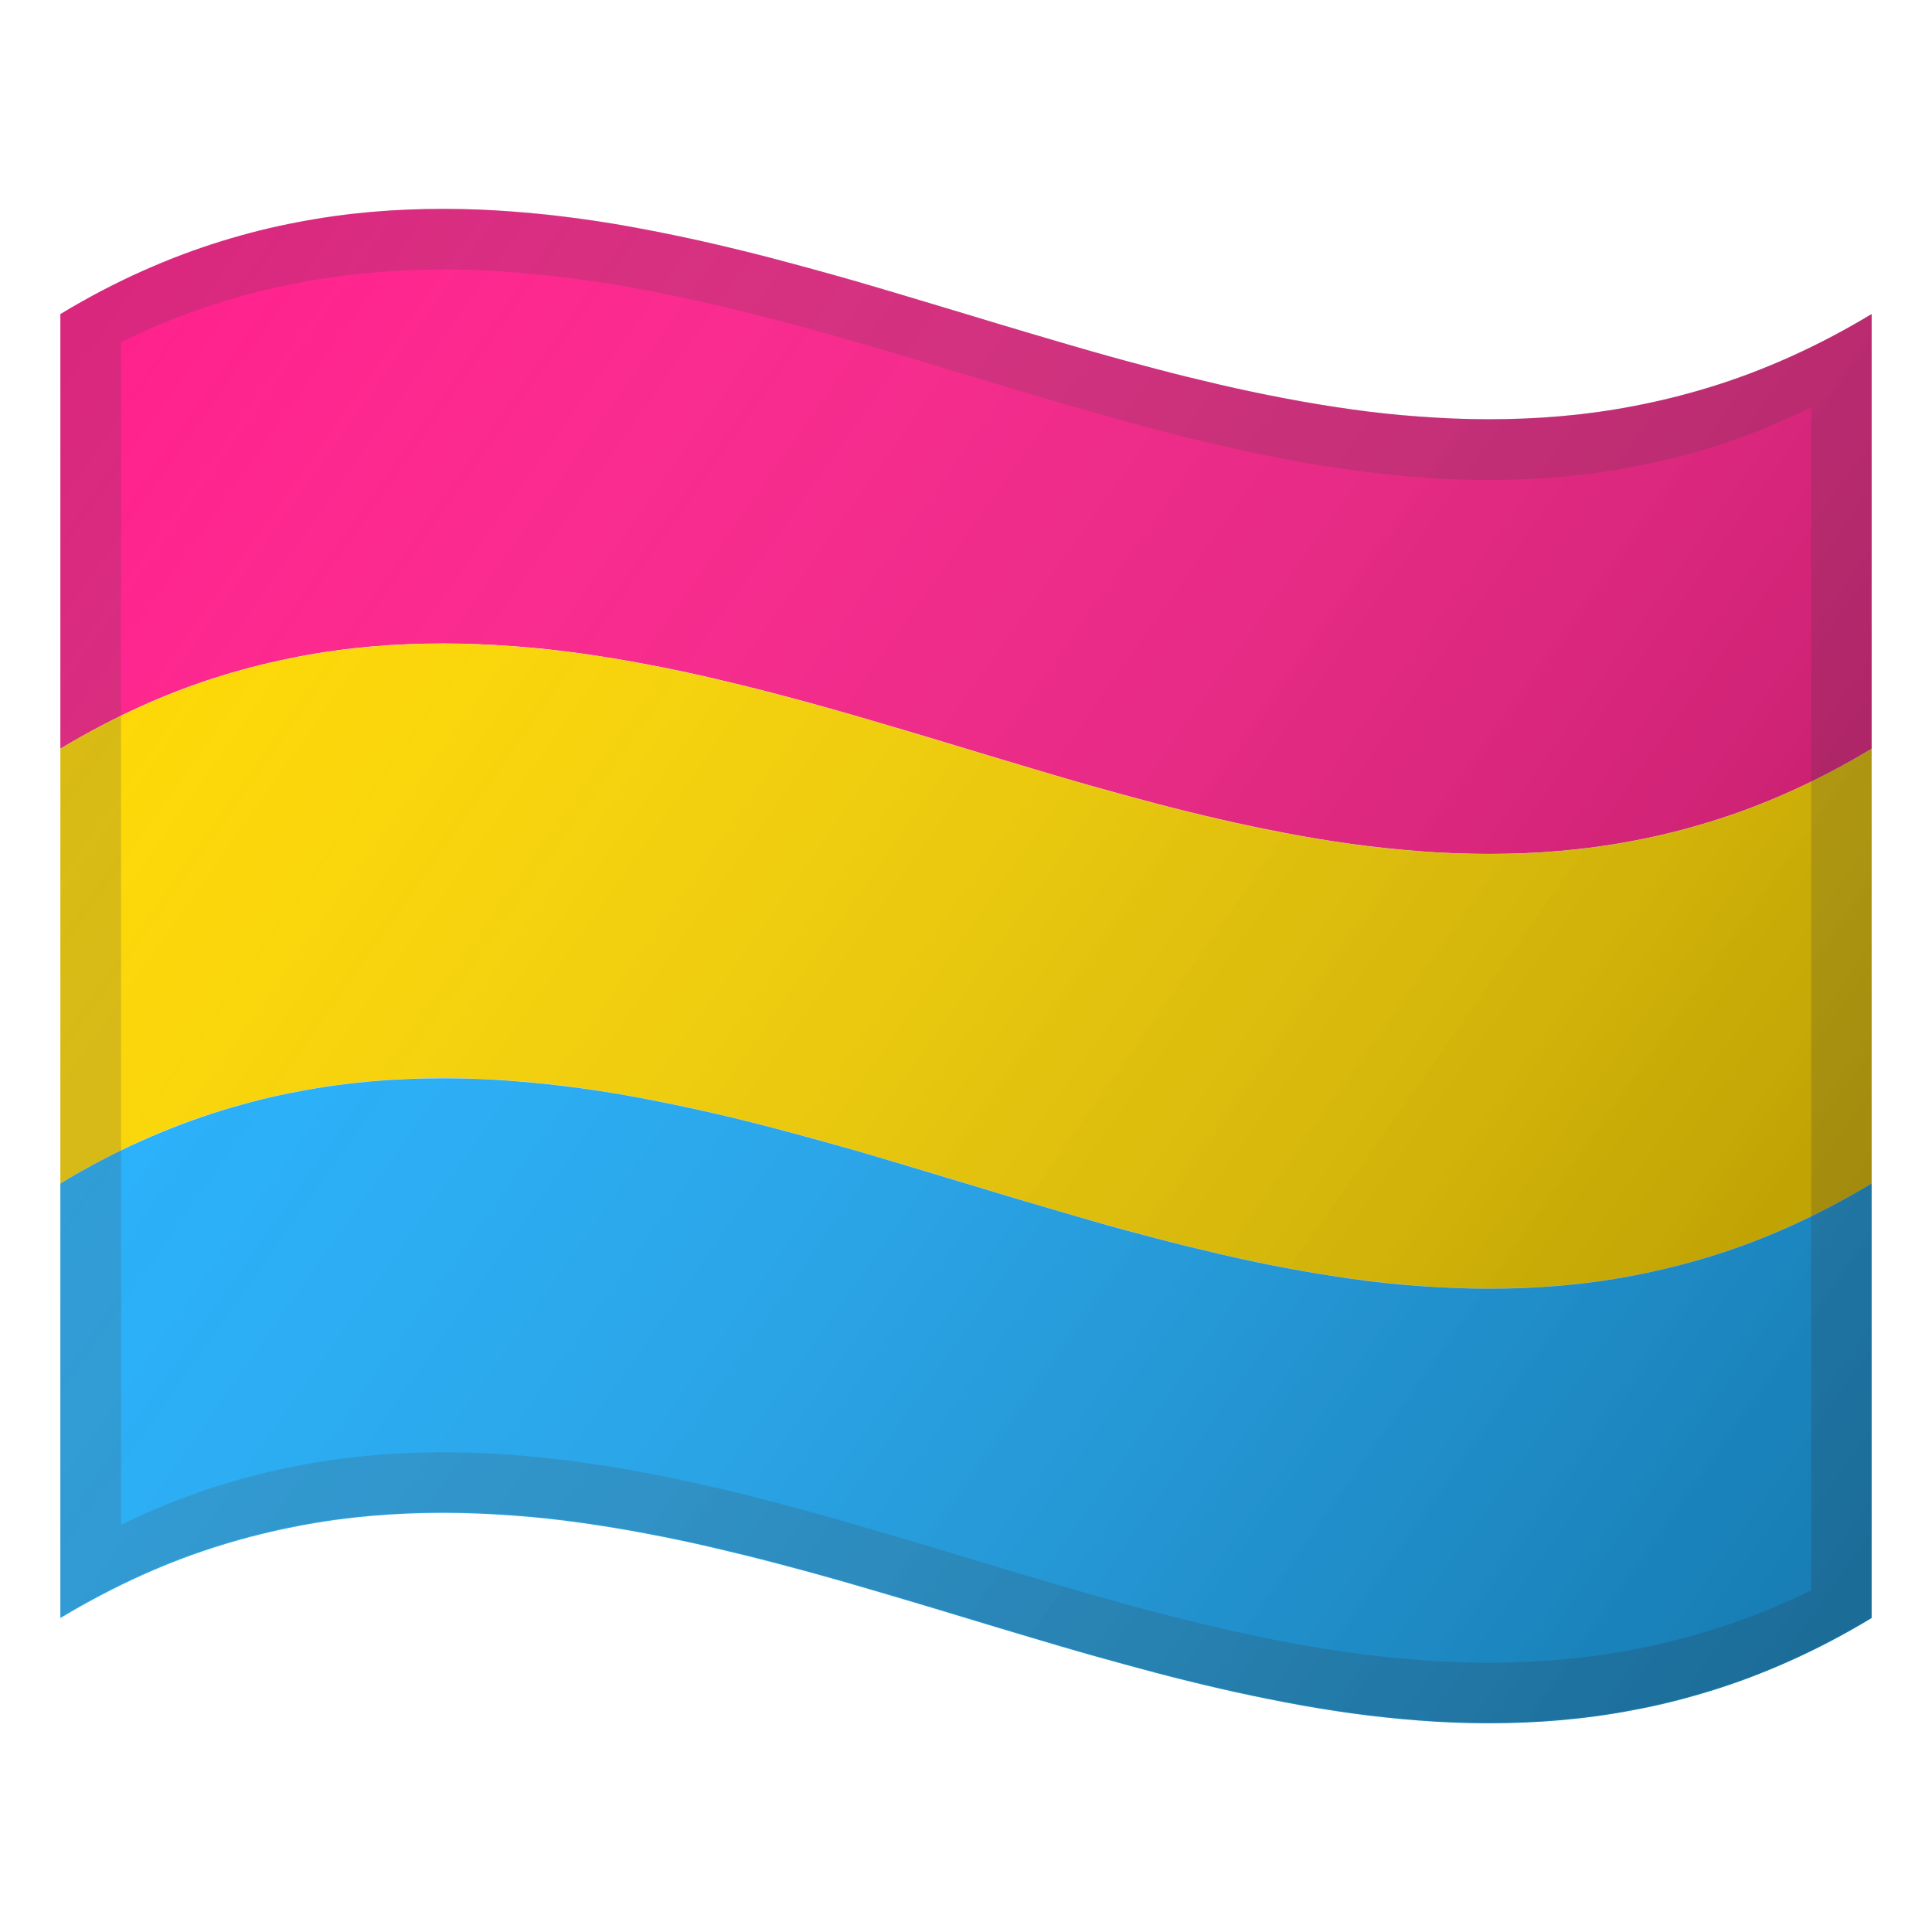
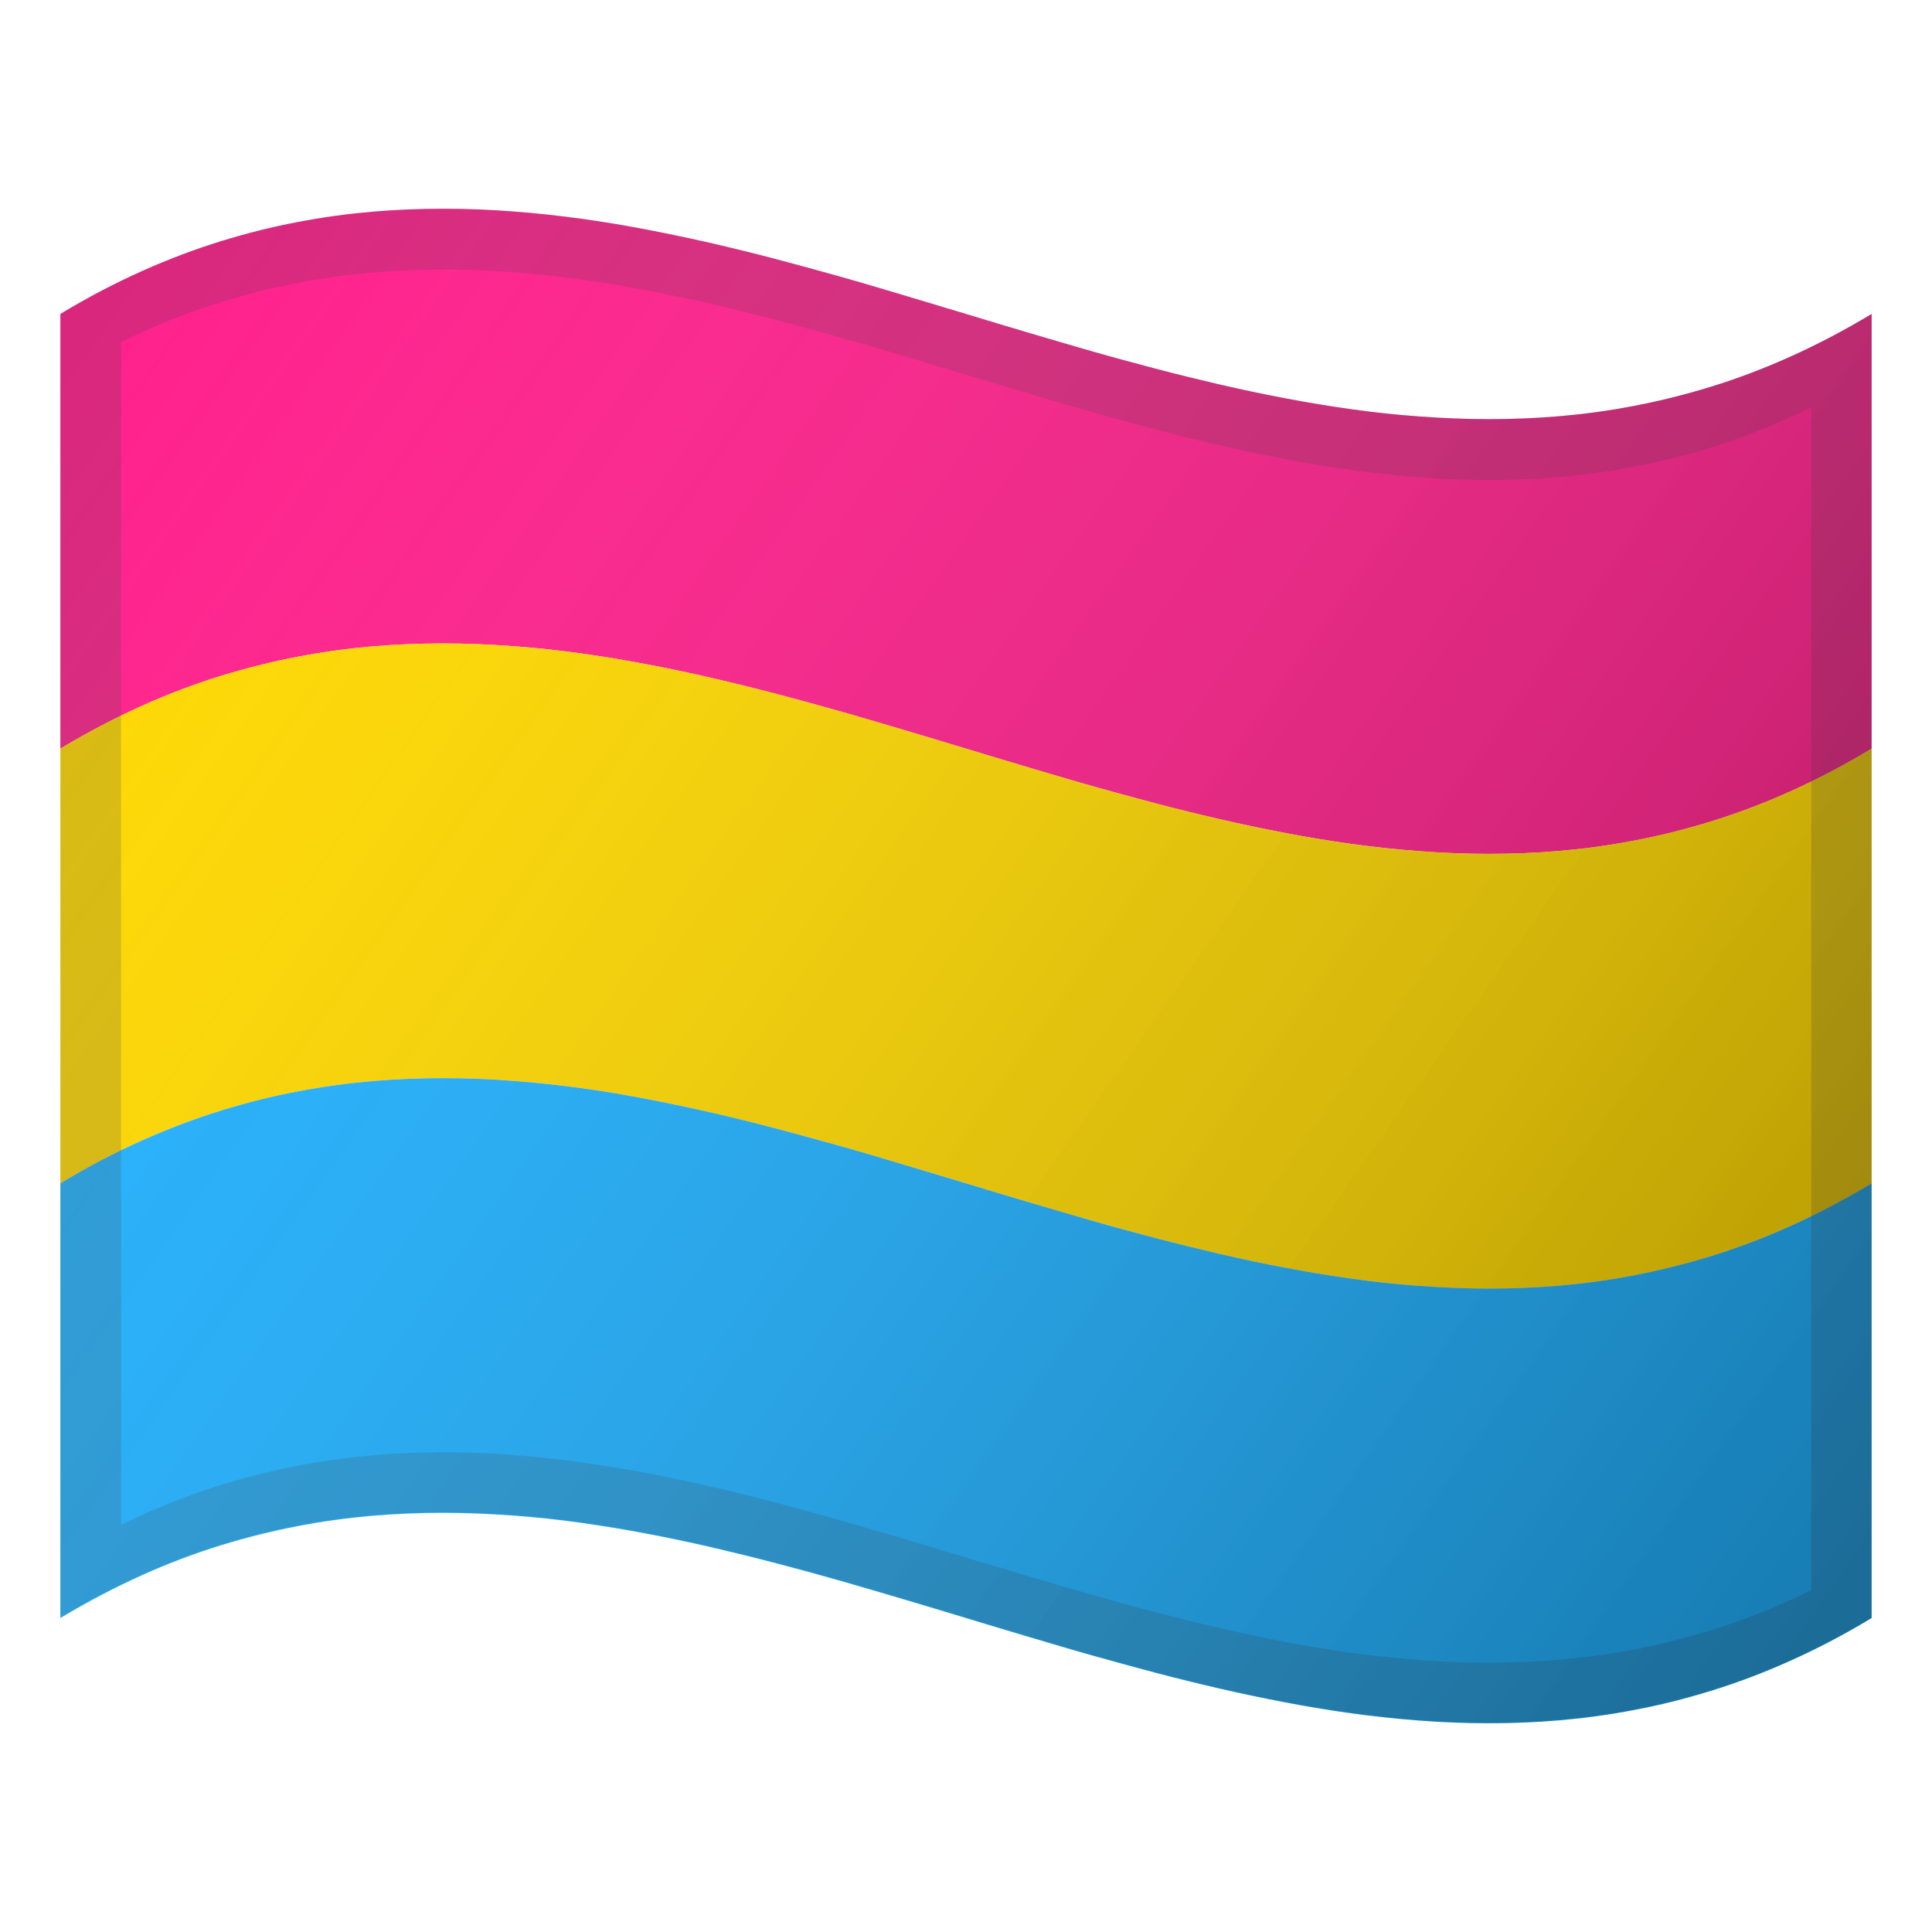
<svg xmlns="http://www.w3.org/2000/svg" enable-background="new 0 0 128 128" viewBox="0 0 128 128">
  <linearGradient id="b" x1="-153" x2="-85.917" y1="-607.79" y2="-607.79" gradientUnits="userSpaceOnUse">
    <stop stop-color="#fff" stop-opacity="0" offset="0" />
    <stop stop-opacity=".287" offset=".287" />
    <stop offset=".525" />
    <stop stop-opacity=".249" offset=".753" />
    <stop stop-color="#fff" stop-opacity="0" offset="1" />
  </linearGradient>
  <rect x="-153" y="-651.76" width="67.08" height="87.93" fill="url(#b)" opacity=".2" />
-   <path d="m124 49.60c-1.85 1.12-3.66 2.06-5.43 2.85-1.78 0.8-3.52 1.45-5.24 1.98s-3.4 0.95-5.06 1.26c-1.66 0.32-3.29 0.54-4.89 0.68s-3.19 0.2-4.75 0.2-3.1-0.06-4.62-0.18-3.02-0.28-4.5-0.48c-1.48-0.21-2.95-0.45-4.4-0.73s-2.89-0.58-4.32-0.91-2.85-0.68-4.25-1.05c-1.41-0.37-2.81-0.76-4.21-1.15s-2.79-0.81-4.17-1.22c-1.39-0.41-2.77-0.83-4.16-1.25-1.38-0.42-2.77-0.84-4.16-1.25s-2.78-0.82-4.17-1.22c-1.4-0.4-2.8-0.78-4.21-1.15s-2.83-0.72-4.25-1.05-2.87-0.64-4.32-0.91c-1.45-0.28-2.92-0.52-4.4-0.73s-2.98-0.37-4.5-0.48-3.06-0.18-4.62-0.18-3.14 0.06-4.75 0.2-3.24 0.36-4.89 0.68c-1.66 0.32-3.34 0.73-5.06 1.26s-3.46 1.18-5.24 1.98c-1.77 0.8-3.58 1.74-5.43 2.85v-12.21s0-2.88 0-4.37v-12.21c1.85-1.12 3.66-2.06 5.43-2.85s3.52-1.45 5.24-1.98 3.4-0.95 5.06-1.26c1.66-0.32 3.29-0.54 4.89-0.68 1.61-0.14 3.19-0.2 4.75-0.2s3.1 0.06 4.62 0.18c1.52 0.11 3.02 0.28 4.5 0.48s2.95 0.45 4.4 0.73 2.89 0.58 4.32 0.91 2.85 0.68 4.25 1.05c1.41 0.37 2.81 0.76 4.21 1.15s2.79 0.81 4.17 1.22 2.77 0.83 4.16 1.25c1.38 0.42 2.77 0.84 4.16 1.25s2.78 0.82 4.17 1.22 2.8 0.78 4.21 1.15 2.83 0.72 4.25 1.05c1.43 0.33 2.87 0.64 4.32 0.91 1.45 0.28 2.92 0.52 4.4 0.73s2.98 0.37 4.5 0.48 3.06 0.18 4.62 0.18 3.14-0.06 4.75-0.2 3.24-0.36 4.89-0.68c1.66-0.32 3.34-0.73 5.06-1.26s3.46-1.18 5.24-1.98 3.59-1.74 5.43-2.85v12.21 4.37s0 3.09 0 12.21z" fill="#FF218C" />
-   <path d="m124 78.40c-1.85 1.12-3.66 2.06-5.43 2.85-1.78 0.8-3.52 1.45-5.24 1.98s-3.4 0.95-5.06 1.26c-1.66 0.32-3.29 0.54-4.89 0.68s-3.19 0.2-4.75 0.2-3.1-0.06-4.62-0.18-3.02-0.28-4.5-0.48c-1.48-0.21-2.95-0.45-4.4-0.73s-2.89-0.58-4.32-0.91-2.85-0.68-4.25-1.05c-1.41-0.37-2.81-0.76-4.21-1.15s-2.79-0.81-4.17-1.22c-1.39-0.41-2.77-0.83-4.16-1.25-1.38-0.42-2.77-0.84-4.16-1.25s-2.78-0.82-4.17-1.22c-1.4-0.4-2.8-0.78-4.21-1.15s-2.83-0.72-4.25-1.05-2.87-0.64-4.32-0.91c-1.45-0.28-2.92-0.52-4.4-0.73s-2.98-0.37-4.5-0.48-3.06-0.18-4.62-0.18-3.14 0.06-4.75 0.2-3.24 0.36-4.89 0.68c-1.66 0.32-3.34 0.73-5.06 1.26s-3.46 1.18-5.24 1.98c-1.77 0.8-3.58 1.74-5.43 2.85v-12.21s0-2.88 0-4.37v-12.21c1.85-1.12 3.66-2.06 5.43-2.85s3.52-1.45 5.24-1.98 3.4-0.95 5.06-1.26c1.66-0.32 3.29-0.54 4.89-0.68 1.61-0.14 3.19-0.2 4.75-0.2s3.1 0.06 4.62 0.18c1.52 0.11 3.02 0.28 4.5 0.48s2.95 0.45 4.4 0.73 2.89 0.58 4.32 0.91 2.85 0.68 4.25 1.05c1.41 0.37 2.81 0.76 4.21 1.15s2.79 0.81 4.17 1.22 2.77 0.83 4.16 1.25c1.38 0.42 2.77 0.84 4.16 1.25s2.78 0.82 4.17 1.22 2.8 0.78 4.21 1.15 2.83 0.72 4.25 1.05c1.43 0.33 2.87 0.64 4.32 0.91 1.45 0.28 2.92 0.52 4.4 0.73s2.98 0.37 4.5 0.48 3.06 0.18 4.62 0.18 3.14-0.06 4.75-0.2 3.24-0.36 4.89-0.68c1.66-0.32 3.34-0.73 5.06-1.26s3.46-1.18 5.24-1.98 3.59-1.74 5.43-2.85v12.21 4.37s0 3.09 0 12.21z" fill="#FFD800" />
-   <path d="m124 107.20c-1.85 1.12-3.66 2.06-5.43 2.85-1.78 0.8-3.52 1.45-5.24 1.98s-3.4 0.95-5.06 1.26c-1.66 0.32-3.29 0.54-4.89 0.68s-3.19 0.2-4.75 0.2-3.1-0.06-4.62-0.18-3.02-0.28-4.5-0.48c-1.48-0.21-2.95-0.45-4.4-0.73s-2.89-0.58-4.32-0.91-2.85-0.68-4.25-1.05c-1.41-0.37-2.81-0.76-4.21-1.15s-2.79-0.81-4.17-1.22c-1.39-0.41-2.77-0.83-4.16-1.25-1.38-0.42-2.77-0.84-4.16-1.25s-2.78-0.82-4.17-1.22c-1.4-0.4-2.8-0.78-4.21-1.15s-2.83-0.72-4.25-1.05-2.87-0.64-4.32-0.91c-1.45-0.28-2.92-0.52-4.4-0.73s-2.98-0.37-4.5-0.48-3.06-0.18-4.62-0.18-3.14 0.06-4.75 0.2-3.24 0.36-4.89 0.68c-1.66 0.32-3.34 0.73-5.06 1.26s-3.46 1.18-5.24 1.98c-1.77 0.8-3.58 1.74-5.43 2.85v-12.21s0-2.88 0-4.37v-12.21c1.85-1.12 3.66-2.06 5.43-2.85s3.52-1.45 5.24-1.98 3.4-0.95 5.06-1.26c1.66-0.32 3.29-0.54 4.89-0.68 1.61-0.14 3.19-0.2 4.75-0.2s3.1 0.06 4.62 0.18c1.52 0.11 3.02 0.28 4.5 0.48s2.95 0.45 4.4 0.73 2.89 0.58 4.32 0.91 2.85 0.68 4.25 1.05c1.41 0.37 2.81 0.76 4.21 1.15s2.79 0.81 4.17 1.22 2.77 0.83 4.16 1.25c1.38 0.42 2.77 0.84 4.16 1.25s2.78 0.82 4.17 1.22 2.8 0.78 4.21 1.15 2.83 0.72 4.25 1.05c1.43 0.33 2.87 0.64 4.32 0.91 1.45 0.28 2.92 0.52 4.4 0.73s2.98 0.37 4.5 0.48 3.06 0.18 4.62 0.18 3.14-0.06 4.75-0.2 3.24-0.36 4.89-0.68c1.66-0.32 3.34-0.73 5.06-1.26s3.46-1.18 5.24-1.98 3.59-1.74 5.43-2.85v12.21 4.37s0 3.09 0 12.21z" fill="#21B1FF" />
+   <path d="m124 49.60c-1.85 1.12-3.66 2.06-5.43 2.85-1.78 0.8-3.52 1.45-5.24 1.98s-3.4 0.95-5.06 1.26c-1.66 0.32-3.29 0.54-4.89 0.68s-3.19 0.2-4.75 0.2-3.1-0.06-4.62-0.18-3.02-0.28-4.5-0.48c-1.48-0.21-2.95-0.45-4.4-0.73s-2.89-0.58-4.32-0.91-2.85-0.68-4.25-1.05c-1.41-0.37-2.81-0.76-4.21-1.15s-2.79-0.81-4.17-1.22c-1.39-0.41-2.77-0.83-4.16-1.25-1.38-0.42-2.77-0.84-4.16-1.25s-2.78-0.82-4.17-1.22c-1.4-0.4-2.8-0.78-4.21-1.15s-2.83-0.72-4.25-1.05-2.87-0.64-4.32-0.91c-1.45-0.28-2.92-0.52-4.4-0.73s-2.98-0.37-4.5-0.48-3.06-0.18-4.62-0.18-3.14 0.06-4.75 0.2-3.24 0.36-4.89 0.68c-1.66 0.32-3.34 0.73-5.06 1.26s-3.46 1.18-5.24 1.98c-1.77 0.8-3.58 1.74-5.43 2.85v-28.8c1.85-1.12 3.66-2.06 5.43-2.85s3.52-1.45 5.24-1.98 3.4-0.95 5.06-1.26c1.66-0.32 3.29-0.54 4.89-0.68 1.61-0.14 3.19-0.2 4.75-0.2s3.1 0.06 4.62 0.18c1.52 0.11 3.02 0.28 4.5 0.48s2.95 0.45 4.4 0.73 2.89 0.58 4.32 0.91 2.85 0.68 4.25 1.05c1.41 0.37 2.81 0.76 4.21 1.15s2.79 0.81 4.17 1.22 2.77 0.83 4.16 1.25c1.38 0.42 2.77 0.84 4.16 1.25s2.78 0.82 4.17 1.22 2.8 0.78 4.21 1.15 2.83 0.72 4.25 1.05c1.43 0.33 2.87 0.64 4.32 0.91 1.45 0.28 2.92 0.52 4.4 0.73s2.98 0.37 4.5 0.48 3.06 0.18 4.62 0.18 3.14-0.06 4.75-0.2 3.24-0.36 4.89-0.68c1.66-0.32 3.34-0.73 5.06-1.26s3.46-1.18 5.24-1.98 3.59-1.74 5.43-2.85v28.8z" fill="#FF218C" />
+   <path d="m124 78.40c-1.85 1.12-3.66 2.06-5.43 2.85-1.78 0.8-3.52 1.45-5.24 1.98s-3.4 0.95-5.06 1.26c-1.66 0.32-3.29 0.54-4.89 0.68s-3.19 0.2-4.75 0.2-3.1-0.06-4.62-0.18-3.02-0.28-4.5-0.48c-1.48-0.21-2.95-0.45-4.4-0.73s-2.89-0.58-4.32-0.91-2.85-0.68-4.25-1.05c-1.41-0.37-2.81-0.76-4.21-1.15s-2.79-0.81-4.17-1.22c-1.39-0.41-2.77-0.83-4.16-1.25-1.38-0.42-2.77-0.84-4.16-1.25s-2.78-0.82-4.17-1.22c-1.4-0.4-2.8-0.78-4.21-1.15s-2.83-0.72-4.25-1.05-2.87-0.64-4.32-0.91c-1.45-0.28-2.92-0.52-4.4-0.73s-2.98-0.37-4.5-0.48-3.06-0.18-4.62-0.18-3.14 0.06-4.75 0.2-3.24 0.36-4.89 0.68c-1.66 0.32-3.34 0.73-5.06 1.26s-3.46 1.18-5.24 1.98c-1.77 0.8-3.58 1.74-5.43 2.85v-28.8c1.85-1.12 3.66-2.06 5.43-2.85s3.52-1.45 5.24-1.98 3.4-0.95 5.06-1.26c1.66-0.32 3.29-0.54 4.89-0.68 1.61-0.14 3.19-0.2 4.75-0.2s3.1 0.06 4.62 0.18c1.52 0.11 3.02 0.28 4.5 0.48s2.95 0.45 4.4 0.73 2.89 0.58 4.32 0.91 2.85 0.68 4.25 1.05c1.41 0.37 2.81 0.76 4.21 1.15s2.79 0.81 4.17 1.22 2.77 0.83 4.16 1.25c1.38 0.42 2.77 0.84 4.16 1.25s2.78 0.82 4.17 1.22 2.8 0.78 4.21 1.15 2.83 0.72 4.25 1.05c1.43 0.33 2.87 0.64 4.32 0.91 1.45 0.28 2.92 0.52 4.4 0.73s2.98 0.37 4.5 0.48 3.06 0.18 4.62 0.18 3.14-0.06 4.75-0.2 3.24-0.36 4.89-0.68c1.66-0.32 3.34-0.73 5.06-1.26s3.46-1.18 5.24-1.98 3.59-1.74 5.43-2.85v28.8z" fill="#FFD800" />
+   <path d="m124 107.20c-1.85 1.12-3.66 2.06-5.43 2.85-1.78 0.8-3.52 1.45-5.24 1.98s-3.4 0.95-5.06 1.26c-1.66 0.32-3.29 0.54-4.89 0.68s-3.19 0.2-4.75 0.2-3.1-0.06-4.62-0.18-3.02-0.28-4.5-0.48c-1.48-0.21-2.95-0.45-4.4-0.73s-2.89-0.58-4.32-0.91-2.85-0.68-4.25-1.05c-1.41-0.37-2.81-0.76-4.21-1.15s-2.79-0.81-4.17-1.22c-1.39-0.41-2.77-0.83-4.16-1.25-1.38-0.42-2.77-0.84-4.16-1.25s-2.78-0.82-4.17-1.22c-1.4-0.4-2.8-0.78-4.21-1.15s-2.83-0.72-4.25-1.05-2.87-0.64-4.32-0.91c-1.45-0.28-2.92-0.52-4.4-0.73s-2.98-0.37-4.5-0.48-3.06-0.18-4.62-0.18-3.14 0.06-4.75 0.2-3.24 0.36-4.89 0.68c-1.66 0.32-3.34 0.73-5.06 1.26s-3.46 1.18-5.24 1.98c-1.77 0.8-3.58 1.74-5.43 2.85v-28.8c1.85-1.12 3.66-2.06 5.43-2.85s3.52-1.45 5.24-1.98 3.4-0.95 5.06-1.26c1.66-0.32 3.29-0.54 4.89-0.68 1.61-0.14 3.19-0.2 4.75-0.2s3.1 0.06 4.62 0.18c1.52 0.11 3.02 0.28 4.5 0.48s2.95 0.45 4.4 0.73 2.89 0.58 4.32 0.91 2.85 0.68 4.25 1.05c1.41 0.37 2.81 0.76 4.21 1.15s2.79 0.81 4.17 1.22 2.77 0.83 4.16 1.25c1.38 0.42 2.77 0.84 4.16 1.25s2.78 0.82 4.17 1.22 2.8 0.78 4.21 1.15 2.83 0.72 4.25 1.05c1.43 0.33 2.87 0.64 4.32 0.91 1.45 0.28 2.92 0.52 4.4 0.73s2.98 0.37 4.5 0.48 3.06 0.18 4.62 0.18 3.14-0.06 4.75-0.2 3.24-0.36 4.89-0.68c1.66-0.32 3.34-0.73 5.06-1.26s3.46-1.18 5.24-1.98 3.59-1.74 5.43-2.85v28.8z" fill="#21B1FF" />
  <g opacity=".2">
    <path d="m120 26.98v5.44 4.72 4.48s0 3.06 0 4.72v5.44 5.33s0 3.2 0 4.69v4.37 4.37 4.69s0 3.41 0 5.33v5.44s0 3.21 0 4.72v4.48 4.72s0 3.45 0 5.44c-1.87 0.91-3.69 1.66-5.49 2.27-1.79 0.61-3.55 1.09-5.27 1.45s-3.42 0.63-5.08 0.8-3.3 0.26-4.9 0.28-3.19-0.03-4.75-0.14-3.09-0.27-4.61-0.47-3.01-0.45-4.49-0.72-2.95-0.59-4.4-0.92-2.89-0.69-4.32-1.06-2.85-0.77-4.26-1.17-2.82-0.81-4.22-1.23l-4.2-1.26c-1.4-0.42-2.8-0.85-4.2-1.26s-2.81-0.83-4.22-1.23-2.83-0.79-4.26-1.17c-1.43-0.37-2.87-0.73-4.32-1.06s-2.92-0.64-4.4-0.92-2.98-0.52-4.49-0.72c-1.52-0.2-3.05-0.36-4.61-0.47s-3.14-0.16-4.75-0.14-3.24 0.1-4.9 0.28c-1.66 0.17-3.35 0.43-5.08 0.8-1.72 0.37-3.48 0.84-5.27 1.45s-3.62 1.36-5.49 2.27v-5.44-4.72-4.48-4.72-5.44-5.33s0-3.2 0-4.69 0-2.93 0-4.37v-4.37s0-3.04 0-4.69 0-3.41 0-5.33v-5.43-4.72s0-2.97 0-4.48v-4.72-5.43c1.87-0.91 3.69-1.66 5.49-2.27s3.55-1.09 5.27-1.45c1.72-0.37 3.42-0.63 5.08-0.8s3.3-0.26 4.9-0.28c1.61-0.02 3.19 0.03 4.75 0.14s3.09 0.27 4.61 0.47 3.01 0.45 4.49 0.72c1.48 0.28 2.95 0.59 4.4 0.92s2.89 0.69 4.32 1.06 2.85 0.77 4.26 1.17 2.82 0.81 4.22 1.23 2.8 0.84 4.2 1.26 2.8 0.85 4.2 1.26c1.4 0.42 2.81 0.83 4.22 1.23s2.83 0.79 4.26 1.17c1.43 0.37 2.87 0.73 4.32 1.06s2.92 0.64 4.4 0.92 2.98 0.52 4.49 0.72c1.52 0.2 3.05 0.36 4.61 0.47s3.14 0.16 4.75 0.14 3.24-0.1 4.9-0.28c1.66-0.17 3.35-0.43 5.08-0.8 1.72-0.37 3.48-0.84 5.27-1.45s3.62-1.38 5.49-2.29m4-6.18c-1.85 1.12-3.66 2.06-5.43 2.85-1.78 0.8-3.52 1.45-5.24 1.98s-3.4 0.95-5.06 1.26c-1.66 0.32-3.29 0.54-4.89 0.68s-3.19 0.2-4.75 0.2-3.1-0.06-4.62-0.18c-1.52-0.11-3.02-0.28-4.5-0.48-1.48-0.21-2.95-0.45-4.4-0.73s-2.89-0.58-4.32-0.91-2.85-0.68-4.25-1.05c-1.41-0.37-2.81-0.76-4.21-1.15s-2.79-0.81-4.17-1.22c-1.39-0.41-2.77-0.83-4.16-1.25-1.38-0.42-2.77-0.84-4.16-1.25s-2.78-0.82-4.17-1.22-2.8-0.78-4.21-1.15-2.83-0.72-4.25-1.05c-1.43-0.33-2.87-0.64-4.32-0.91-1.45-0.28-2.92-0.52-4.4-0.73s-2.98-0.37-4.5-0.48-3.06-0.18-4.62-0.18-3.14 0.06-4.75 0.2-3.24 0.36-4.89 0.68c-1.66 0.32-3.34 0.73-5.06 1.26s-3.46 1.18-5.24 1.98-3.58 1.73-5.43 2.85v5.33s0 3.2 0 4.69v4.37 4.37 4.69s0 3.41 0 5.33v0.02 5.33s0 3.2 0 4.69v4.37 4.37 4.69s0 3.41 0 5.33v5.33s0 3.2 0 4.69 0 2.93 0 4.37 0 2.88 0 4.37 0 3.04 0 4.69 0 3.41 0 5.33c1.85-1.12 3.66-2.06 5.43-2.85 1.78-0.8 3.52-1.45 5.24-1.98s3.4-0.95 5.06-1.26c1.66-0.32 3.29-0.54 4.89-0.68 1.61-0.14 3.19-0.2 4.75-0.2s3.1 0.06 4.62 0.18c1.52 0.11 3.02 0.28 4.5 0.48 1.48 0.21 2.95 0.45 4.4 0.73s2.89 0.58 4.32 0.91 2.85 0.68 4.25 1.05c1.41 0.37 2.81 0.76 4.21 1.15 1.4 0.4 2.79 0.81 4.17 1.22s2.77 0.83 4.16 1.25c1.38 0.42 2.77 0.84 4.16 1.25s2.78 0.82 4.17 1.22c1.4 0.4 2.8 0.78 4.21 1.15s2.83 0.72 4.25 1.05c1.43 0.33 2.87 0.64 4.32 0.91 1.45 0.28 2.92 0.52 4.4 0.73s2.98 0.37 4.5 0.48 3.06 0.18 4.62 0.18 3.14-0.06 4.75-0.2 3.24-0.36 4.89-0.68c1.66-0.32 3.34-0.73 5.06-1.26s3.46-1.18 5.24-1.98 3.59-1.74 5.43-2.85v-5.33s0-3.2 0-4.69 0-2.93 0-4.37 0-2.88 0-4.37 0-3.04 0-4.69 0-3.41 0-5.33v-5.33s0-3.2 0-4.69v-4.37-4.37-4.69s0-3.41 0-5.33v-0.02-5.33s0-3.2 0-4.69v-4.37-4.37-4.69s0-3.41 0-5.33z" fill="#424242" />
  </g>
  <linearGradient id="a" x1="5.37" x2="122.37" y1="22.659" y2="105.16" gradientUnits="userSpaceOnUse">
    <stop stop-color="#fff" stop-opacity="0" offset="0" />
    <stop stop-color="#C8C8C8" stop-opacity=".165" offset=".165" />
    <stop stop-color="#828282" stop-opacity=".393" offset=".393" />
    <stop stop-color="#4A4A4A" stop-opacity=".6" offset=".6" />
    <stop stop-color="#222" stop-opacity=".776" offset=".776" />
    <stop stop-color="#090909" stop-opacity=".915" offset=".915" />
    <stop offset="1" />
  </linearGradient>
  <path d="m124 107.2c-1.85 1.12-3.66 2.06-5.43 2.85-1.78 0.8-3.52 1.45-5.24 1.98s-3.4 0.95-5.06 1.26c-1.66 0.32-3.29 0.54-4.89 0.68-1.61 0.14-3.19 0.2-4.75 0.2s-3.1-0.06-4.62-0.18c-1.52-0.11-3.02-0.28-4.5-0.48-1.48-0.21-2.95-0.45-4.4-0.73s-2.89-0.58-4.32-0.91-2.85-0.68-4.25-1.05-2.81-0.76-4.21-1.15c-1.4-0.4-2.79-0.81-4.17-1.22-1.39-0.41-2.77-0.83-4.16-1.25-1.38-0.42-2.77-0.84-4.16-1.25s-2.78-0.82-4.17-1.22c-1.4-0.4-2.8-0.78-4.21-1.15s-2.83-0.72-4.25-1.05-2.87-0.64-4.32-0.91c-1.45-0.28-2.92-0.52-4.4-0.73s-2.98-0.37-4.5-0.48-3.06-0.18-4.62-0.18-3.14 0.06-4.75 0.2-3.24 0.36-4.89 0.68c-1.66 0.32-3.34 0.73-5.06 1.26s-3.46 1.18-5.24 1.98-3.59 1.74-5.43 2.85v-5.61-5.32-5.07-4.86-4.68s0-3.05 0-4.54v-4.43s0-2.92 0-4.36 0-2.89 0-4.33v-4.33-4.36-4.43s0-3 0-4.54 0-3.09 0-4.68v-4.86s0-3.34 0-5.07v-5.32-5.61c1.85-1.12 3.66-2.06 5.43-2.85s3.52-1.45 5.24-1.98 3.4-0.95 5.06-1.26c1.66-0.32 3.29-0.54 4.89-0.68 1.61-0.14 3.19-0.2 4.75-0.2s3.1 0.06 4.62 0.18c1.52 0.11 3.02 0.28 4.5 0.48s2.95 0.45 4.4 0.73 2.89 0.58 4.32 0.91 2.85 0.68 4.25 1.05c1.41 0.37 2.81 0.76 4.21 1.15s2.79 0.81 4.17 1.22 2.77 0.83 4.16 1.25c1.38 0.42 2.77 0.84 4.16 1.25s2.78 0.82 4.17 1.22 2.8 0.78 4.21 1.15 2.83 0.72 4.25 1.05c1.43 0.33 2.87 0.64 4.32 0.91 1.45 0.28 2.92 0.52 4.4 0.73s2.98 0.37 4.5 0.48 3.06 0.18 4.62 0.18 3.14-0.06 4.75-0.2 3.24-0.36 4.89-0.68c1.66-0.32 3.34-0.73 5.06-1.26s3.46-1.18 5.24-1.98 3.59-1.74 5.43-2.85v5.61 5.32 5.07s0 3.27 0 4.86v4.68s0 3.05 0 4.54 0 2.97 0 4.43v4.36 4.33 4.33s0 2.9 0 4.36 0 2.94 0 4.43v4.54s0 3.09 0 4.68v4.86 5.07 5.32 5.61z" fill="url(#a)" opacity=".3" />
</svg>
